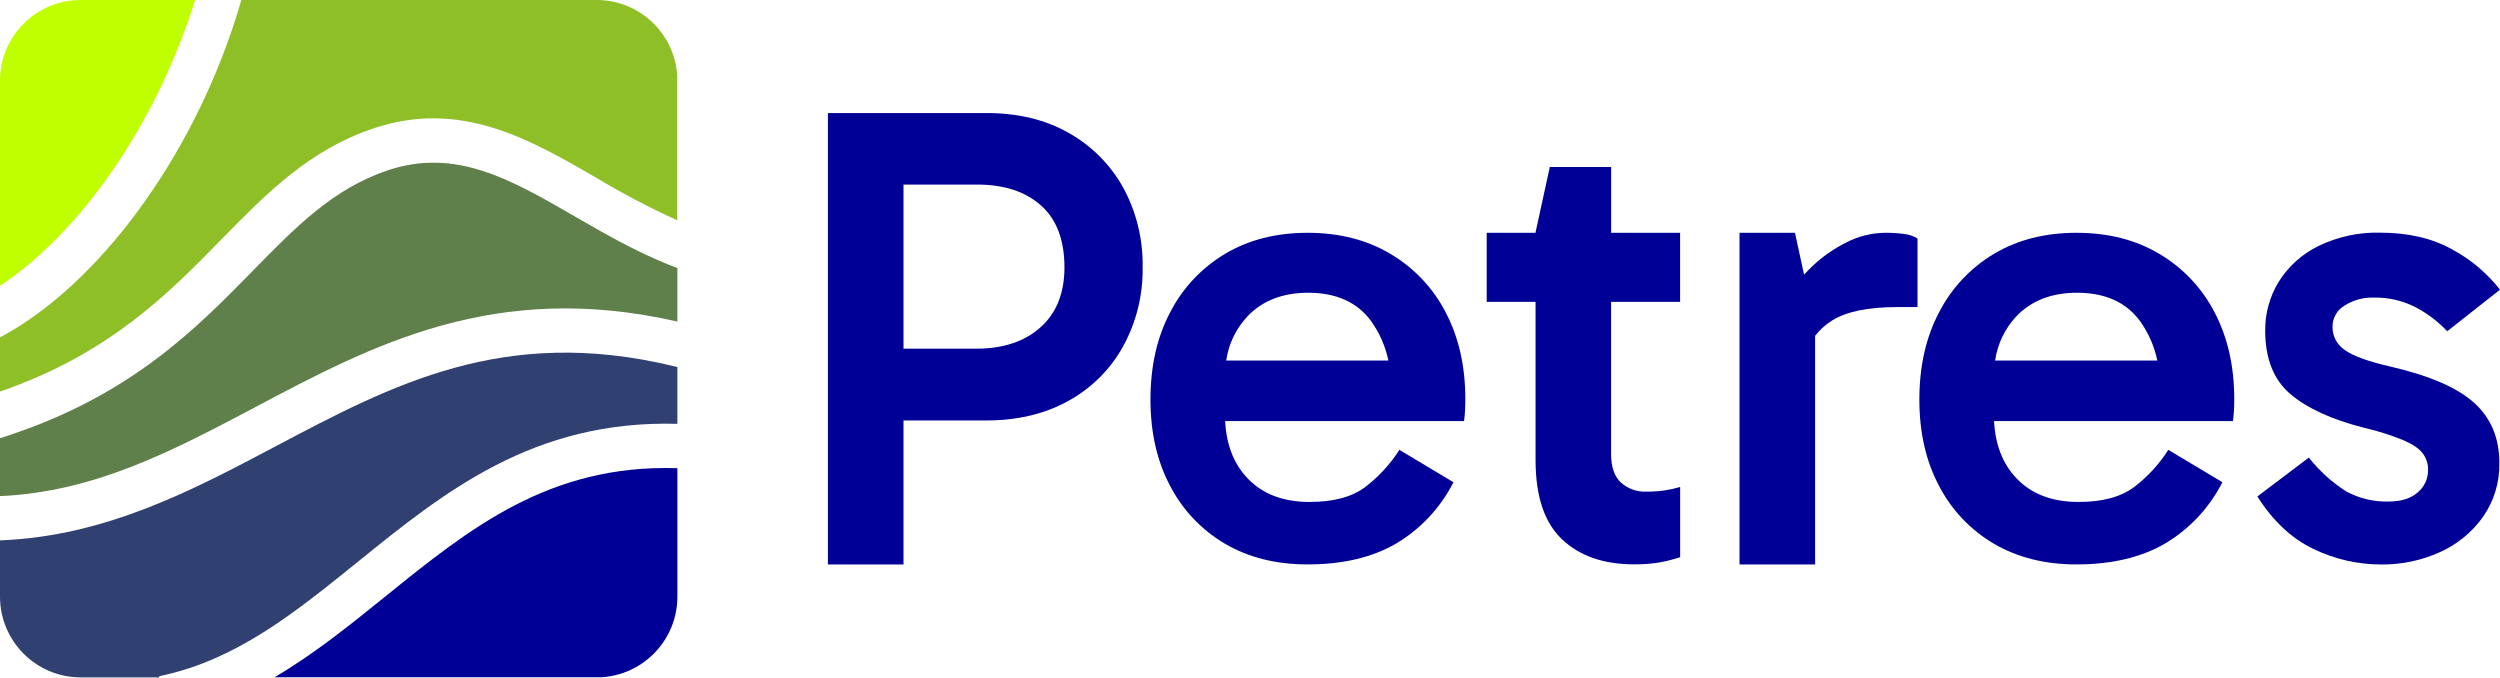
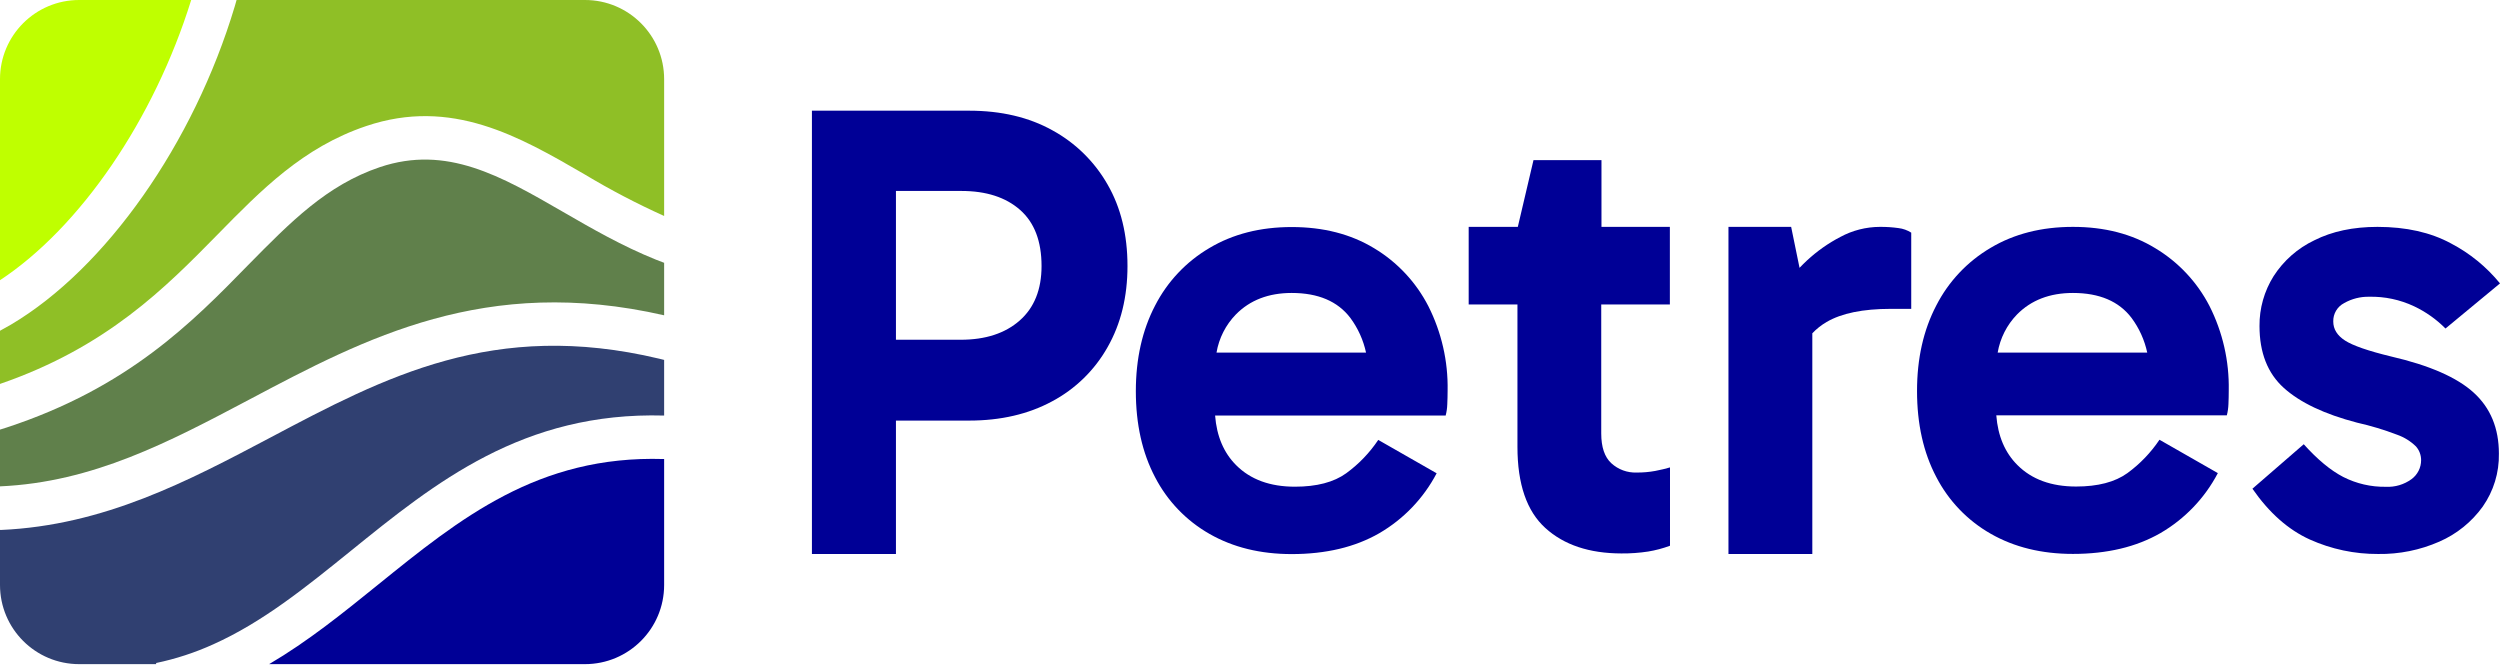
- <svg xmlns="http://www.w3.org/2000/svg" viewBox="0 0 733.59 198.77">
+ <svg xmlns="http://www.w3.org/2000/svg" viewBox="0 0 745.33 198">
  <defs>
    <clipPath id="a" transform="translate(0 0)">
-       <rect width="198.77" height="198.77" rx="23.7" fill="none" />
+       <rect width="198" height="198" rx="23.6" fill="none" />
    </clipPath>
  </defs>
+   <path d="M313.77,38.86Q303.26,33,288.91,33H242.06V165.16h25.05V125.39h21.8q14.14,0,24.76-5.74a41.1,41.1,0,0,0,16.54-16.16q5.93-10.41,5.93-24.18,0-14-5.93-24.29A42.21,42.21,0,0,0,313.77,38.86ZM304,95.56q-6.51,5.73-17.59,5.73H267.11V56.93h19.51q11.08,0,17.49,5.64t6.41,16.74Q310.52,89.82,304,95.56Z" transform="translate(0 0)" fill="#000096" />
+   <path d="M409.66,74q-10.43-6.32-24.57-6.31-14,0-24.47,6.22a42.28,42.28,0,0,0-16.26,17.21q-5.73,11-5.73,25.52,0,14.73,5.73,25.62a41.2,41.2,0,0,0,16.26,16.93q10.5,6,24.47,6,15.3,0,26.1-6.21a44.67,44.67,0,0,0,17.12-17.88l-17.41-9.95a39.25,39.25,0,0,1-9.56,9.95q-5.54,4-15.29,4-11.1,0-17.5-6.4-5.57-5.56-6.29-14.82H431a15.07,15.07,0,0,0,.48-3.35c.06-1.34.1-2.71.1-4.11a53.6,53.6,0,0,0-5.74-25.14A43.15,43.15,0,0,0,409.66,74ZM385.09,87.34q11.85,0,17.5,7.45a27,27,0,0,1,4.67,10.33H362.68a21.47,21.47,0,0,1,5.78-11.38Q374.76,87.34,385.09,87.34Z" transform="translate(0 0)" fill="#000096" />
+   <path d="M477.45,47.75H457.18l-4.67,19.89H437.86V90.78H452.4v42.45q0,16.64,8.32,24.19T483.37,165a49.67,49.67,0,0,0,8-.57,34.92,34.92,0,0,0,6.51-1.73V139.35c-1.28.38-2.75.73-4.4,1.05a29.43,29.43,0,0,1-5.55.48,10.61,10.61,0,0,1-7.55-2.78c-2-1.84-3-4.81-3-8.89V90.78h20.46V67.64H477.45Z" transform="translate(0 0)" fill="#000096" />
+   <path d="M560.43,67.64a24.92,24.92,0,0,0-11.76,3,45.5,45.5,0,0,0-9.94,7c-.8.75-1.54,1.49-2.23,2.21L534,67.64H515.31v97.52h25V99.36A19.46,19.46,0,0,1,544.56,96q6.69-3.92,19.12-3.92h6.12V69.36A9.1,9.1,0,0,0,566,68,37.42,37.42,0,0,0,560.43,67.64Z" transform="translate(0 0)" fill="#000096" />
+   <path d="M642.56,74Q632.14,67.63,618,67.64q-14,0-24.48,6.22a42.26,42.26,0,0,0-16.25,17.21q-5.75,11-5.74,25.52,0,14.73,5.74,25.62a41.18,41.18,0,0,0,16.25,16.93q10.51,6,24.48,6,15.28,0,26.1-6.21a44.64,44.64,0,0,0,17.11-17.88l-17.4-9.95a39.59,39.59,0,0,1-9.56,9.95q-5.55,4-15.3,4-11.09,0-17.49-6.4-5.58-5.56-6.3-14.82h68.73a15.68,15.68,0,0,0,.48-3.35q.09-2,.09-4.11a53.48,53.48,0,0,0-5.74-25.14A43.19,43.19,0,0,0,642.56,74ZM618,87.34q11.85,0,17.49,7.45a26.83,26.83,0,0,1,4.67,10.33H595.57a21.54,21.54,0,0,1,5.78-11.38Q607.67,87.34,618,87.34Z" transform="translate(0 0)" fill="#000096" />
+   <path d="M737.49,117.06q-7.46-6.81-24.66-10.79-10.14-2.46-13.68-4.73c-2.36-1.52-3.53-3.41-3.53-5.68a6,6,0,0,1,3.25-5.5,14.53,14.53,0,0,1,7.45-1.89,29.87,29.87,0,0,1,13.39,2.84,33.16,33.16,0,0,1,9.37,6.63l16.25-13.45A46.94,46.94,0,0,0,730.7,72.56q-9.08-4.92-21.89-4.92-10.9,0-18.83,4a29.54,29.54,0,0,0-12.15,10.7,27.47,27.47,0,0,0-4.2,14.86q0,11.92,7.26,18.46T702.69,126a87.1,87.1,0,0,1,11.95,3.6,15.25,15.25,0,0,1,5.64,3.5,6.15,6.15,0,0,1,1.53,4.08,7,7,0,0,1-2.87,5.68,12,12,0,0,1-7.64,2.27,27.1,27.1,0,0,1-12.72-2.94q-5.64-2.93-11.76-9.75l-15.3,13.26q7.47,10.78,17.12,15.15A49,49,0,0,0,709,165.16a43.67,43.67,0,0,0,18.26-3.69,31.33,31.33,0,0,0,12.91-10.42A26.61,26.61,0,0,0,745,135.24Q745,123.89,737.49,117.06Z" transform="translate(0 0)" fill="#000096" />
  <g clip-path="url(#a)">
-     <path d="M113.1,175c-10.32,8.34-20.9,16.89-32.55,23.74H198.77V137.38h-.2C161.05,136.25,137.75,155.09,113.1,175Z" transform="translate(0 0)" fill="#000096" />
-     <path d="M63.81,192.84c14.81-6.65,27.59-17,41.11-27.92,25.37-20.52,51.6-41.74,93.85-40.55V107.71l-1.51-.37c-49.49-11.77-82,5.45-116.47,23.67C56.4,143.91,31.18,157.26.28,158.56H0v40.21H46.76l-.07-.34A81.49,81.49,0,0,0,63.81,192.84Z" transform="translate(0 0)" fill="#304071" />
-     <path d="M198.77,94.36V78.66c-.81-.31-1.62-.61-2.43-.94-10.13-4.08-19.14-9.28-27.86-14.32C149.81,52.61,133.67,43.29,113.72,50c-15.93,5.37-26.8,16.46-39.39,29.31C57.49,96.5,38.41,116,2,127.94c-.66.22-1.35.42-2,.64v17c27.84-1.24,50.61-13.28,74.71-26C109.44,101.14,145.35,82.17,198.77,94.36Z" transform="translate(0 0)" fill="#60804b" />
-     <path d="M65,70.22c13.19-13.46,25.65-26.17,44.53-32.53,25.53-8.6,45.81,3.12,65.42,14.46a229.53,229.53,0,0,0,23.78,12.49V0H70.8c-.18.62-.34,1.25-.53,1.87C58,43,31.68,80.35,3.31,97.14,2.21,97.79,1.11,98.4,0,99V114.9C32.07,103.86,49.57,86,65,70.22Z" transform="translate(0 0)" fill="#8fbf26" />
-     <path d="M57.24,0H0V83.87C24,68,46.11,35.75,57.24,0Z" transform="translate(0 0)" fill="#bfff00" />
+     <path d="M112.66,174.35c-10.27,8.31-20.81,16.83-32.42,23.65H198V136.85h-.19C160.43,135.72,137.22,154.49,112.66,174.35Z" transform="translate(0 0)" fill="#000096" />
+     <path d="M63.57,192.1c14.75-6.62,27.47-16.92,40.95-27.81,25.27-20.45,51.4-41.58,93.48-40.4V107.3c-.5-.13-1-.26-1.5-.37-49.3-11.73-81.71,5.42-116,23.58C56.18,143.36,31.06,156.65.27,158H0V198H46.58l-.06-.33A81.8,81.8,0,0,0,63.57,192.1Z" transform="translate(0 0)" fill="#304071" />
+     <path d="M198,94V78.35c-.8-.3-1.61-.6-2.42-.93-10.09-4.06-19.07-9.25-27.74-14.26-18.61-10.75-34.68-20-54.56-13.34C97.42,55.16,86.59,66.22,74,79,57.27,96.13,38.26,115.53,2,127.45l-2,.63V145c27.73-1.23,50.41-13.23,74.42-25.93C109,100.75,144.79,81.85,198,94Z" transform="translate(0 0)" fill="#60804b" />
+     <path d="M64.79,70c13.14-13.4,25.55-26.07,44.36-32.41C134.58,29,154.78,40.66,174.32,52A226.71,226.71,0,0,0,198,64.39V0H70.53c-.18.62-.34,1.24-.53,1.86C57.74,42.79,31.56,80,3.3,96.76,2.2,97.41,1.1,98,0,98.61v15.85C31.94,103.46,49.38,85.68,64.79,70Z" transform="translate(0 0)" fill="#8fbf26" />
+     <path d="M57,0H0V83.54C23.93,67.76,45.94,35.61,57,0Z" transform="translate(0 0)" fill="#bfff00" />
  </g>
-   <path d="M313.59,39q-10.23-5.84-24.19-5.83H242.94V165.64h22.18V123.38H289.4q13.77,0,24.09-5.74a40.71,40.71,0,0,0,16.07-16,46.7,46.7,0,0,0,5.73-23.23A47.12,47.12,0,0,0,329.56,55,41.63,41.63,0,0,0,313.59,39ZM305.37,96q-7,6.3-18.84,6.31H265.12V54.16h21.6q11.86,0,18.74,6.12t6.89,18.17Q312.35,89.73,305.37,96Z" transform="translate(0 0)" fill="#000096" />
-   <path d="M472.77,49h-18l-4.21,19.31H436.25V88.58h14.34V135q0,15.89,7.75,23.24t21.12,7.36a43.23,43.23,0,0,0,7.56-.57,46.07,46.07,0,0,0,6-1.53V142.88a30.68,30.68,0,0,1-4.4,1,36,36,0,0,1-5.54.38,10.51,10.51,0,0,1-7.46-2.67c-1.91-1.79-2.87-4.59-2.87-8.42V88.58H493V68.31H472.77Z" transform="translate(0 0)" fill="#000096" />
-   <path d="M408.05,74.53q-10.43-6.23-24.38-6.22-13.77,0-24.1,6.12a42.64,42.64,0,0,0-16.15,17.11q-5.84,11-5.83,25.72,0,14.54,5.83,25.43a42.17,42.17,0,0,0,16.15,16.93q10.33,6,24.1,6,15.48,0,26-6.12a44.25,44.25,0,0,0,16.83-18L410.63,132a42.27,42.27,0,0,1-10,10.89q-5.83,4.41-16.35,4.4-11.67,0-18.26-7c-4-4.23-6.16-9.81-6.52-16.73h70.1c.13-.89.22-1.91.29-3.06s.09-2.29.09-3.44q0-14.34-5.73-25.34A42.61,42.61,0,0,0,408.05,74.53ZM383.86,85.9q12.42,0,18.55,8.42a31,31,0,0,1,5,11.47H359.81A23.93,23.93,0,0,1,366,92.88Q372.58,85.91,383.86,85.9Z" transform="translate(0 0)" fill="#000096" />
-   <path d="M553.27,68.31a25.28,25.28,0,0,0-11.57,2.87,41.17,41.17,0,0,0-9.84,6.88c-.91.87-1.73,1.71-2.48,2.52L526.7,68.31H510.44v97.33h22.18V98.54a19,19,0,0,1,5-4.51q6.31-3.91,18.93-3.92h6.12V70a9.23,9.23,0,0,0-3.92-1.34A37.91,37.91,0,0,0,553.27,68.31Z" transform="translate(0 0)" fill="#000096" />
-   <path d="M633.68,74.53q-10.42-6.23-24.38-6.22-13.77,0-24.1,6.12a42.64,42.64,0,0,0-16.15,17.11q-5.84,11-5.84,25.72,0,14.54,5.84,25.43a42.17,42.17,0,0,0,16.15,16.93q10.34,6,24.1,6,15.48,0,26-6.12a44.25,44.25,0,0,0,16.83-18L636.26,132a42.27,42.27,0,0,1-10,10.89q-5.84,4.41-16.35,4.4-11.67,0-18.26-7c-4-4.23-6.16-9.81-6.52-16.73h70.1c.12-.89.22-1.91.29-3.06s.09-2.29.09-3.44q0-14.34-5.74-25.34A42.52,42.52,0,0,0,633.68,74.53ZM609.49,85.9q12.42,0,18.55,8.42a30.86,30.86,0,0,1,5,11.47H585.44a23.93,23.93,0,0,1,6.17-12.91Q598.21,85.91,609.49,85.9Z" transform="translate(0 0)" fill="#000096" />
-   <path d="M726.13,118.31q-7.27-6.66-24.29-10.65-10.12-2.28-13.76-4.94a8,8,0,0,1-3.64-6.66,7.21,7.21,0,0,1,3.64-6.46,15.13,15.13,0,0,1,8.22-2.28,25.87,25.87,0,0,1,13.1,3.14,35.5,35.5,0,0,1,8.7,6.74L733.59,85a44.6,44.6,0,0,0-14-11.79q-8.8-4.94-21.23-4.94a39.05,39.05,0,0,0-18,3.9,28.41,28.41,0,0,0-11.67,10.45,27.06,27.06,0,0,0-4,14.36q0,12.35,7.36,18.62t21.51,9.89a76.29,76.29,0,0,1,11.76,3.71q4.11,1.8,5.64,3.89a7.86,7.86,0,0,1,1.53,4.75,8.46,8.46,0,0,1-3.06,6.66q-3.06,2.66-8.41,2.66a24.45,24.45,0,0,1-12.62-3,44.47,44.47,0,0,1-10.9-9.89l-15.11,11.41q6.88,10.83,16.45,15.4a45.64,45.64,0,0,0,19.88,4.56A40.72,40.72,0,0,0,716,162a31,31,0,0,0,12.62-10.36,26.74,26.74,0,0,0,4.78-15.88Q733.39,125,726.13,118.31Z" transform="translate(0 0)" fill="#000096" />
</svg>
